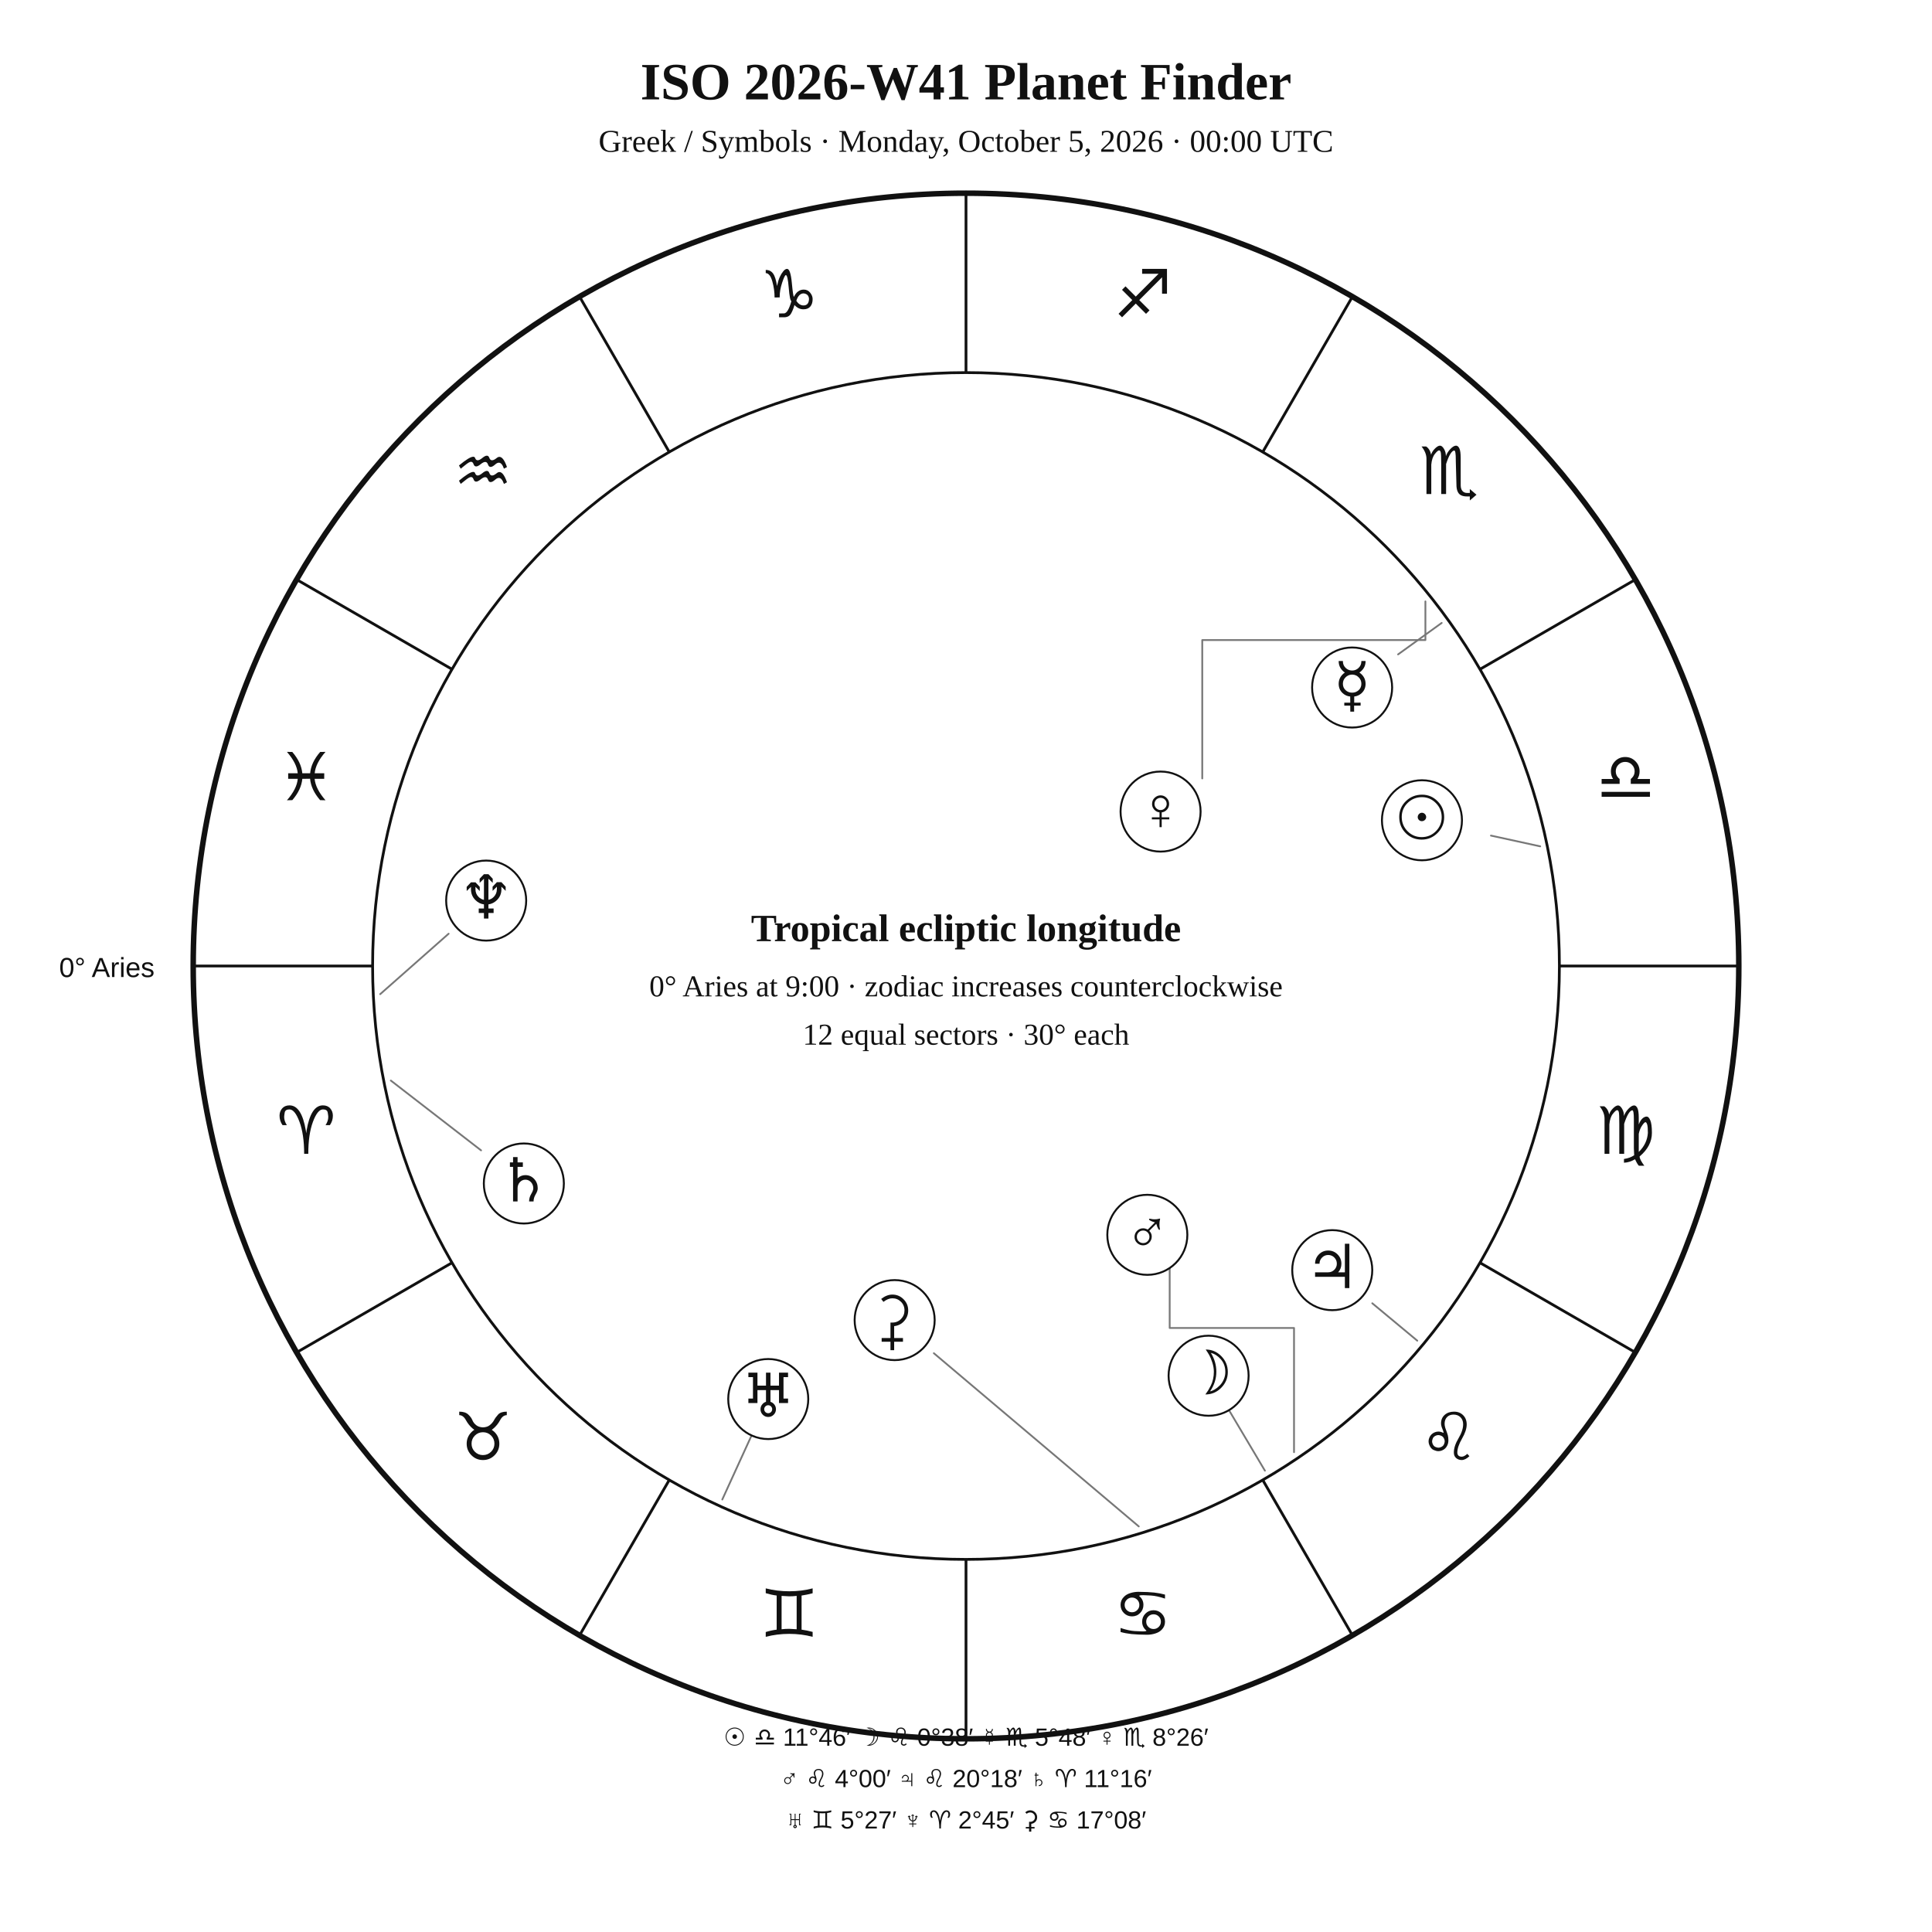
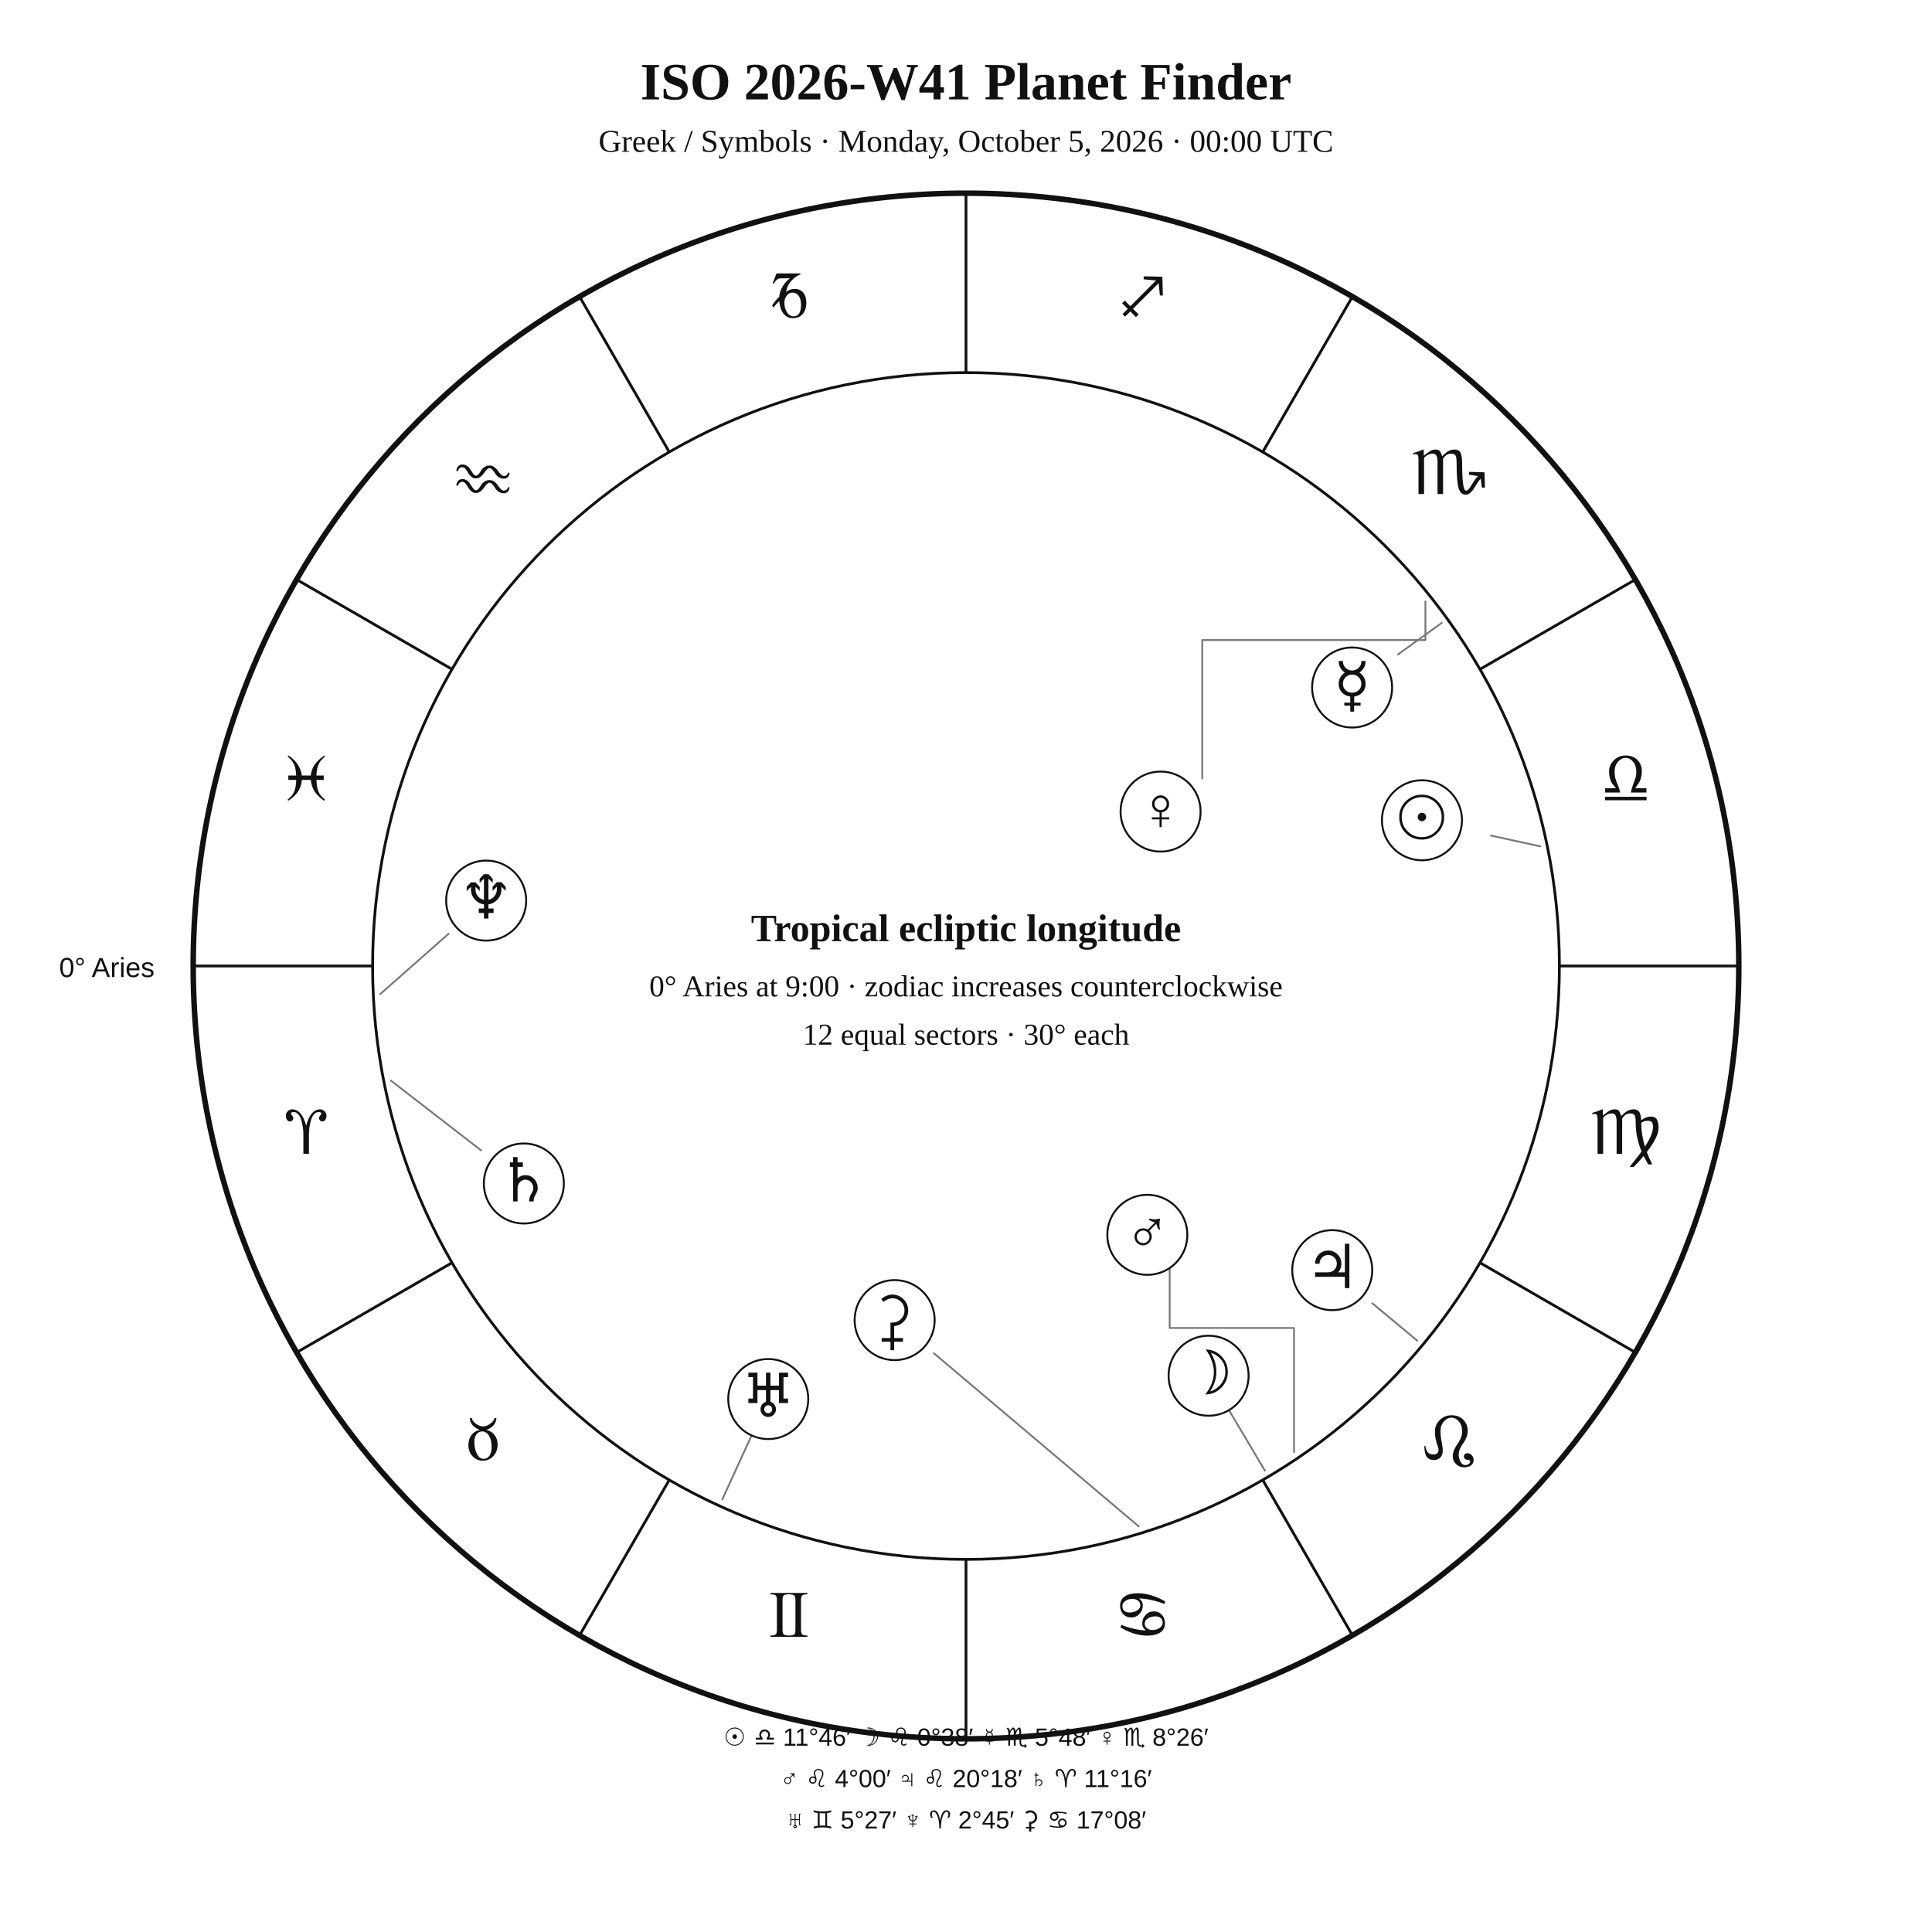
<svg xmlns="http://www.w3.org/2000/svg" width="1400" height="1400" viewBox="0 0 1400 1400">
  <rect width="100%" height="100%" fill="white" />
-   <style>text{font-family:Georgia,"Times New Roman",serif;fill:#111 !important;color:#111 !important;-webkit-text-fill-color:#111 !important}.sans{font-family:Arial,Helvetica,sans-serif}.zodiac{font-family:Georgia,"Times New Roman",serif}</style>
+   <style>text{font-family:Georgia,"Times New Roman",serif;fill:#111 !important;color:#111 !important;-webkit-text-fill-color:#111 !important}.sans{font-family:Arial,Helvetica,sans-serif}.symbol{font-family:"Arial Unicode MS","Segoe UI Symbol","Noto Sans Symbols 2","Apple Symbols",serif;font-variant-emoji:text;fill:#111 !important;color:#111 !important;-webkit-text-fill-color:#111 !important}</style>
  <text x="700" y="72" text-anchor="middle" font-size="38" font-weight="700">ISO 2026-W41 Planet Finder</text>
  <text x="700" y="110" text-anchor="middle" font-size="23">Greek / Symbols · Monday, October 5, 2026 · 00:00 UTC</text>
  <circle cx="700" cy="700" r="560" fill="none" stroke="#111" stroke-width="4" />
  <circle cx="700" cy="700" r="430" fill="none" stroke="#111" stroke-width="2" />
  <line x1="270.0" y1="700.0" x2="140.0" y2="700.0" stroke="#111" stroke-width="2" />
  <line x1="327.6" y1="915.0" x2="215.0" y2="980.0" stroke="#111" stroke-width="2" />
  <line x1="485.0" y1="1072.4" x2="420.0" y2="1185.0" stroke="#111" stroke-width="2" />
  <line x1="700.0" y1="1130.0" x2="700.0" y2="1260.0" stroke="#111" stroke-width="2" />
  <line x1="915.0" y1="1072.4" x2="980.0" y2="1185.0" stroke="#111" stroke-width="2" />
  <line x1="1072.4" y1="915.0" x2="1185.0" y2="980.0" stroke="#111" stroke-width="2" />
  <line x1="1130.0" y1="700.0" x2="1260.0" y2="700.0" stroke="#111" stroke-width="2" />
  <line x1="1072.4" y1="485.0" x2="1185.0" y2="420.0" stroke="#111" stroke-width="2" />
  <line x1="915.0" y1="327.6" x2="980.0" y2="215.0" stroke="#111" stroke-width="2" />
  <line x1="700.0" y1="270.0" x2="700.0" y2="140.0" stroke="#111" stroke-width="2" />
  <line x1="485.0" y1="327.6" x2="420.0" y2="215.0" stroke="#111" stroke-width="2" />
  <line x1="327.6" y1="485.0" x2="215.0" y2="420.0" stroke="#111" stroke-width="2" />
-   <g class="zodiac" text-anchor="middle" font-size="48">
-     <text x="221.9" y="836.1">♈</text>
-     <text x="350" y="1058">♉</text>
-     <text x="571.9" y="1186.1">♊</text>
-     <text x="828.1" y="1186.1">♋</text>
-     <text x="1050" y="1058">♌</text>
-     <text x="1178.1" y="836.1">♍</text>
-     <text x="1178.1" y="579.9">♎</text>
-     <text x="1050" y="358">♏</text>
-     <text x="828.1" y="229.9">♐</text>
-     <text x="571.9" y="229.9">♑</text>
-     <text x="350" y="358">♒</text>
-     <text x="221.9" y="579.9">♓</text>
+   <g class="symbol" text-anchor="middle" font-size="48">
+     <text x="221.9" y="836.1">♈︎</text>
+     <text x="350" y="1058">♉︎</text>
+     <text x="571.9" y="1186.1">♊︎</text>
+     <text x="828.1" y="1186.1">♋︎</text>
+     <text x="1050" y="1058">♌︎</text>
+     <text x="1178.1" y="836.1">♍︎</text>
+     <text x="1178.1" y="579.9">♎︎</text>
+     <text x="1050" y="358">♏︎</text>
+     <text x="828.1" y="229.9">♐︎</text>
+     <text x="571.9" y="229.9">♑︎</text>
+     <text x="350" y="358">♒︎</text>
+     <text x="221.9" y="579.9">♓︎</text>
  </g>
  <text x="112" y="708" text-anchor="end" font-size="20" class="sans">0° Aries</text>
  <g fill="none" stroke="#777" stroke-width="1.3" stroke-linecap="round" stroke-linejoin="round">
    <polyline points="1116.1,613.3 1080.4,605.5" />
    <polyline points="916.6,1065.7 890,1020.9" />
    <polyline points="1044.7,451.4 1013.1,474.2" />
    <polyline points="1032.9,435.8 1032.9,463.8 871.2,463.8 871.2,564.1" />
    <polyline points="937.7,1052.3 937.7,962.3 847.6,962.3 847.6,918.8" />
    <polyline points="1027,971.5 994.4,944.4" />
    <polyline points="283.2,783 348.6,833.6" />
    <polyline points="523.4,1086.6 545.7,1037.8" />
    <polyline points="275.5,720.4 325.1,676.6" />
    <polyline points="825.2,1106.1 676.7,980.6" />
  </g>
  <g fill="white" stroke="#111" stroke-width="1.4">
    <circle cx="1030.4" cy="594.4" r="29" />
    <circle cx="875.8" cy="996.9" r="29" />
    <circle cx="979.8" cy="498.2" r="29" />
    <circle cx="841" cy="588.1" r="29" />
    <circle cx="831.4" cy="894.8" r="29" />
    <circle cx="965.4" cy="920.4" r="29" />
    <circle cx="379.6" cy="857.6" r="29" />
    <circle cx="556.7" cy="1013.8" r="29" />
    <circle cx="352.3" cy="652.6" r="29" />
    <circle cx="648.3" cy="956.6" r="29" />
  </g>
-   <g font-size="44" text-anchor="middle">
-     <text x="1030.4" y="607.4">☉</text>
-     <text x="875.8" y="1009.9">☽</text>
-     <text x="979.8" y="511.2">☿</text>
-     <text x="841" y="601.1">♀</text>
-     <text x="831.4" y="907.8">♂</text>
-     <text x="965.4" y="933.4">♃</text>
-     <text x="379.6" y="870.6">♄</text>
-     <text x="556.7" y="1026.8">♅</text>
-     <text x="352.3" y="665.6">♆</text>
+   <g class="symbol" font-size="44" text-anchor="middle">
+     <text x="1030.4" y="607.4">☉︎</text>
+     <text x="875.8" y="1009.9">☽︎</text>
+     <text x="979.8" y="511.2">☿︎</text>
+     <text x="841" y="601.1">♀︎</text>
+     <text x="831.4" y="907.8">♂︎</text>
+     <text x="965.4" y="933.4">♃︎</text>
+     <text x="379.6" y="870.6">♄︎</text>
+     <text x="556.7" y="1026.8">♅︎</text>
+     <text x="352.3" y="665.6">♆︎</text>
    <text x="648.3" y="969.6">⚳</text>
  </g>
  <text x="700" y="682" text-anchor="middle" font-size="28" font-weight="700">Tropical ecliptic longitude</text>
  <text x="700" y="722" text-anchor="middle" font-size="22">0° Aries at 9:00 · zodiac increases counterclockwise</text>
  <text x="700" y="757" text-anchor="middle" font-size="22">12 equal sectors · 30° each</text>
-   <text x="700" y="1265" text-anchor="middle" font-size="18" class="sans">☉ ♎ 11°46′   ☽ ♌ 0°38′   ☿ ♏ 5°48′   ♀ ♏ 8°26′</text>
-   <text x="700" y="1295" text-anchor="middle" font-size="18" class="sans">♂ ♌ 4°00′   ♃ ♌ 20°18′   ♄ ♈ 11°16′</text>
-   <text x="700" y="1325" text-anchor="middle" font-size="18" class="sans">♅ ♊ 5°27′   ♆ ♈ 2°45′   ⚳ ♋ 17°08′</text>
+   <text x="700" y="1265" text-anchor="middle" font-size="18" class="sans">☉︎ ♎︎ 11°46′   ☽︎ ♌︎ 0°38′   ☿︎ ♏︎ 5°48′   ♀︎ ♏︎ 8°26′</text>
+   <text x="700" y="1295" text-anchor="middle" font-size="18" class="sans">♂︎ ♌︎ 4°00′   ♃︎ ♌︎ 20°18′   ♄︎ ♈︎ 11°16′</text>
+   <text x="700" y="1325" text-anchor="middle" font-size="18" class="sans">♅︎ ♊︎ 5°27′   ♆︎ ♈︎ 2°45′   ⚳ ♋︎ 17°08′</text>
</svg>
